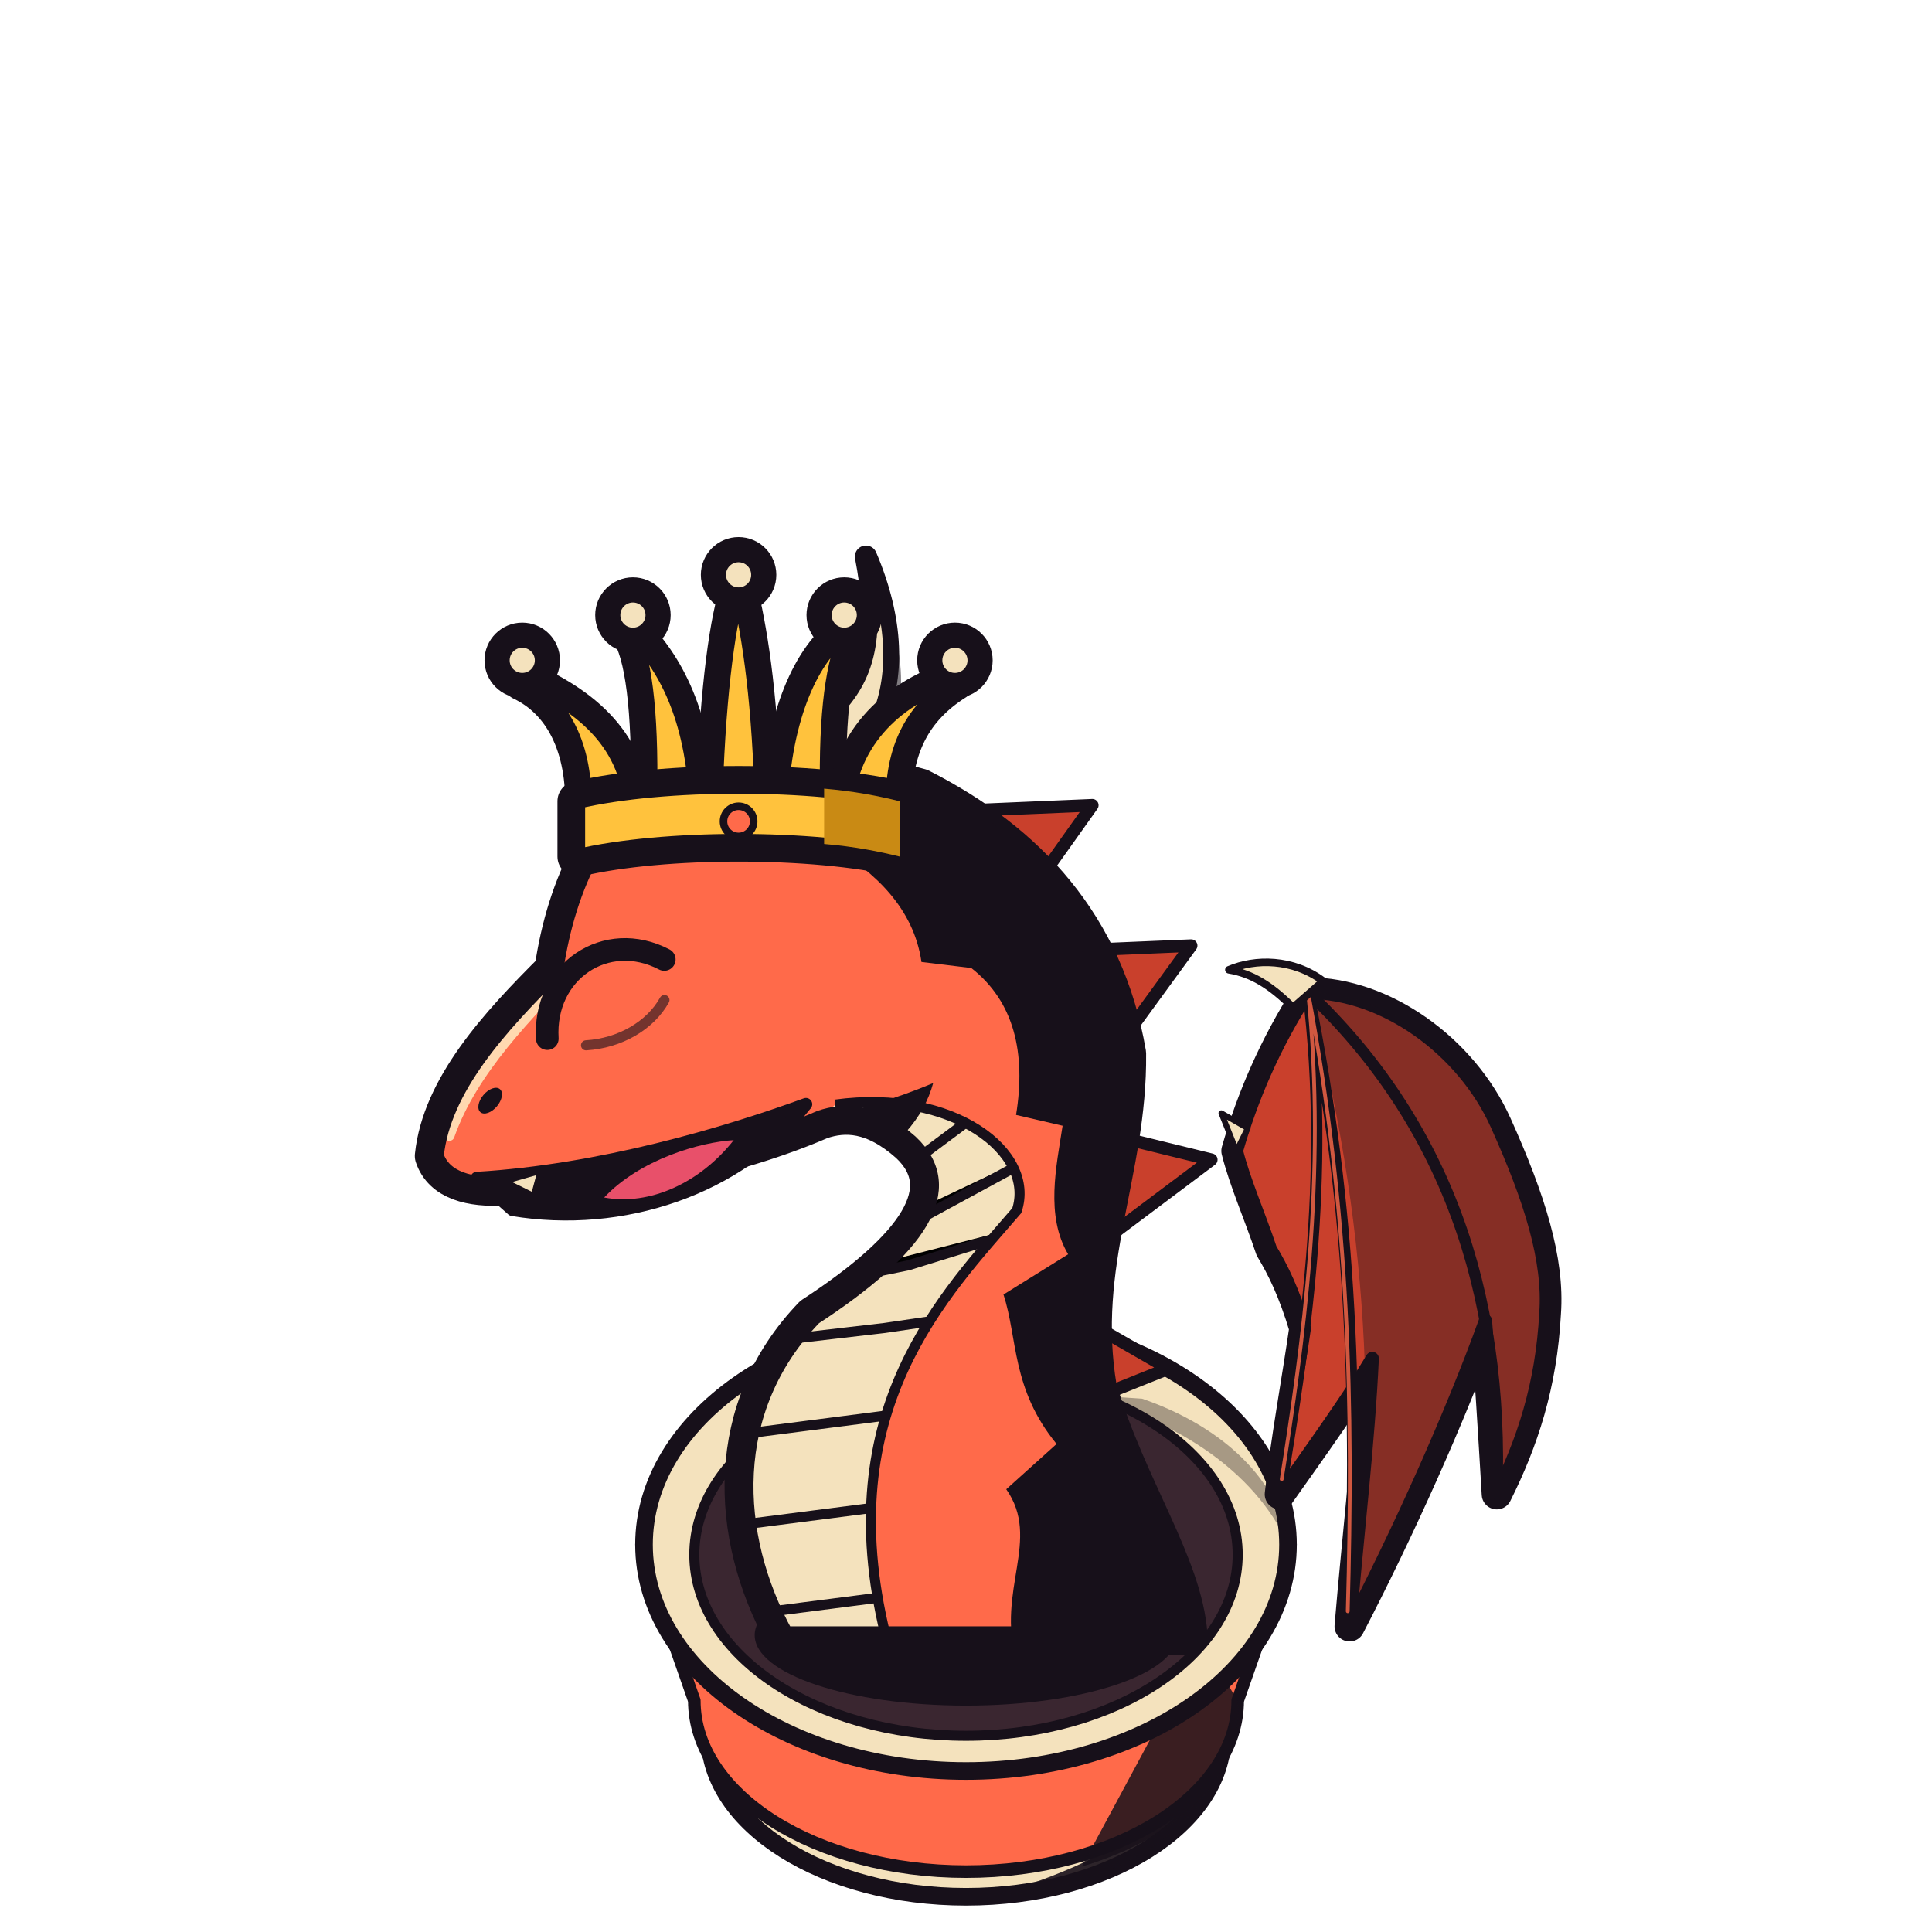
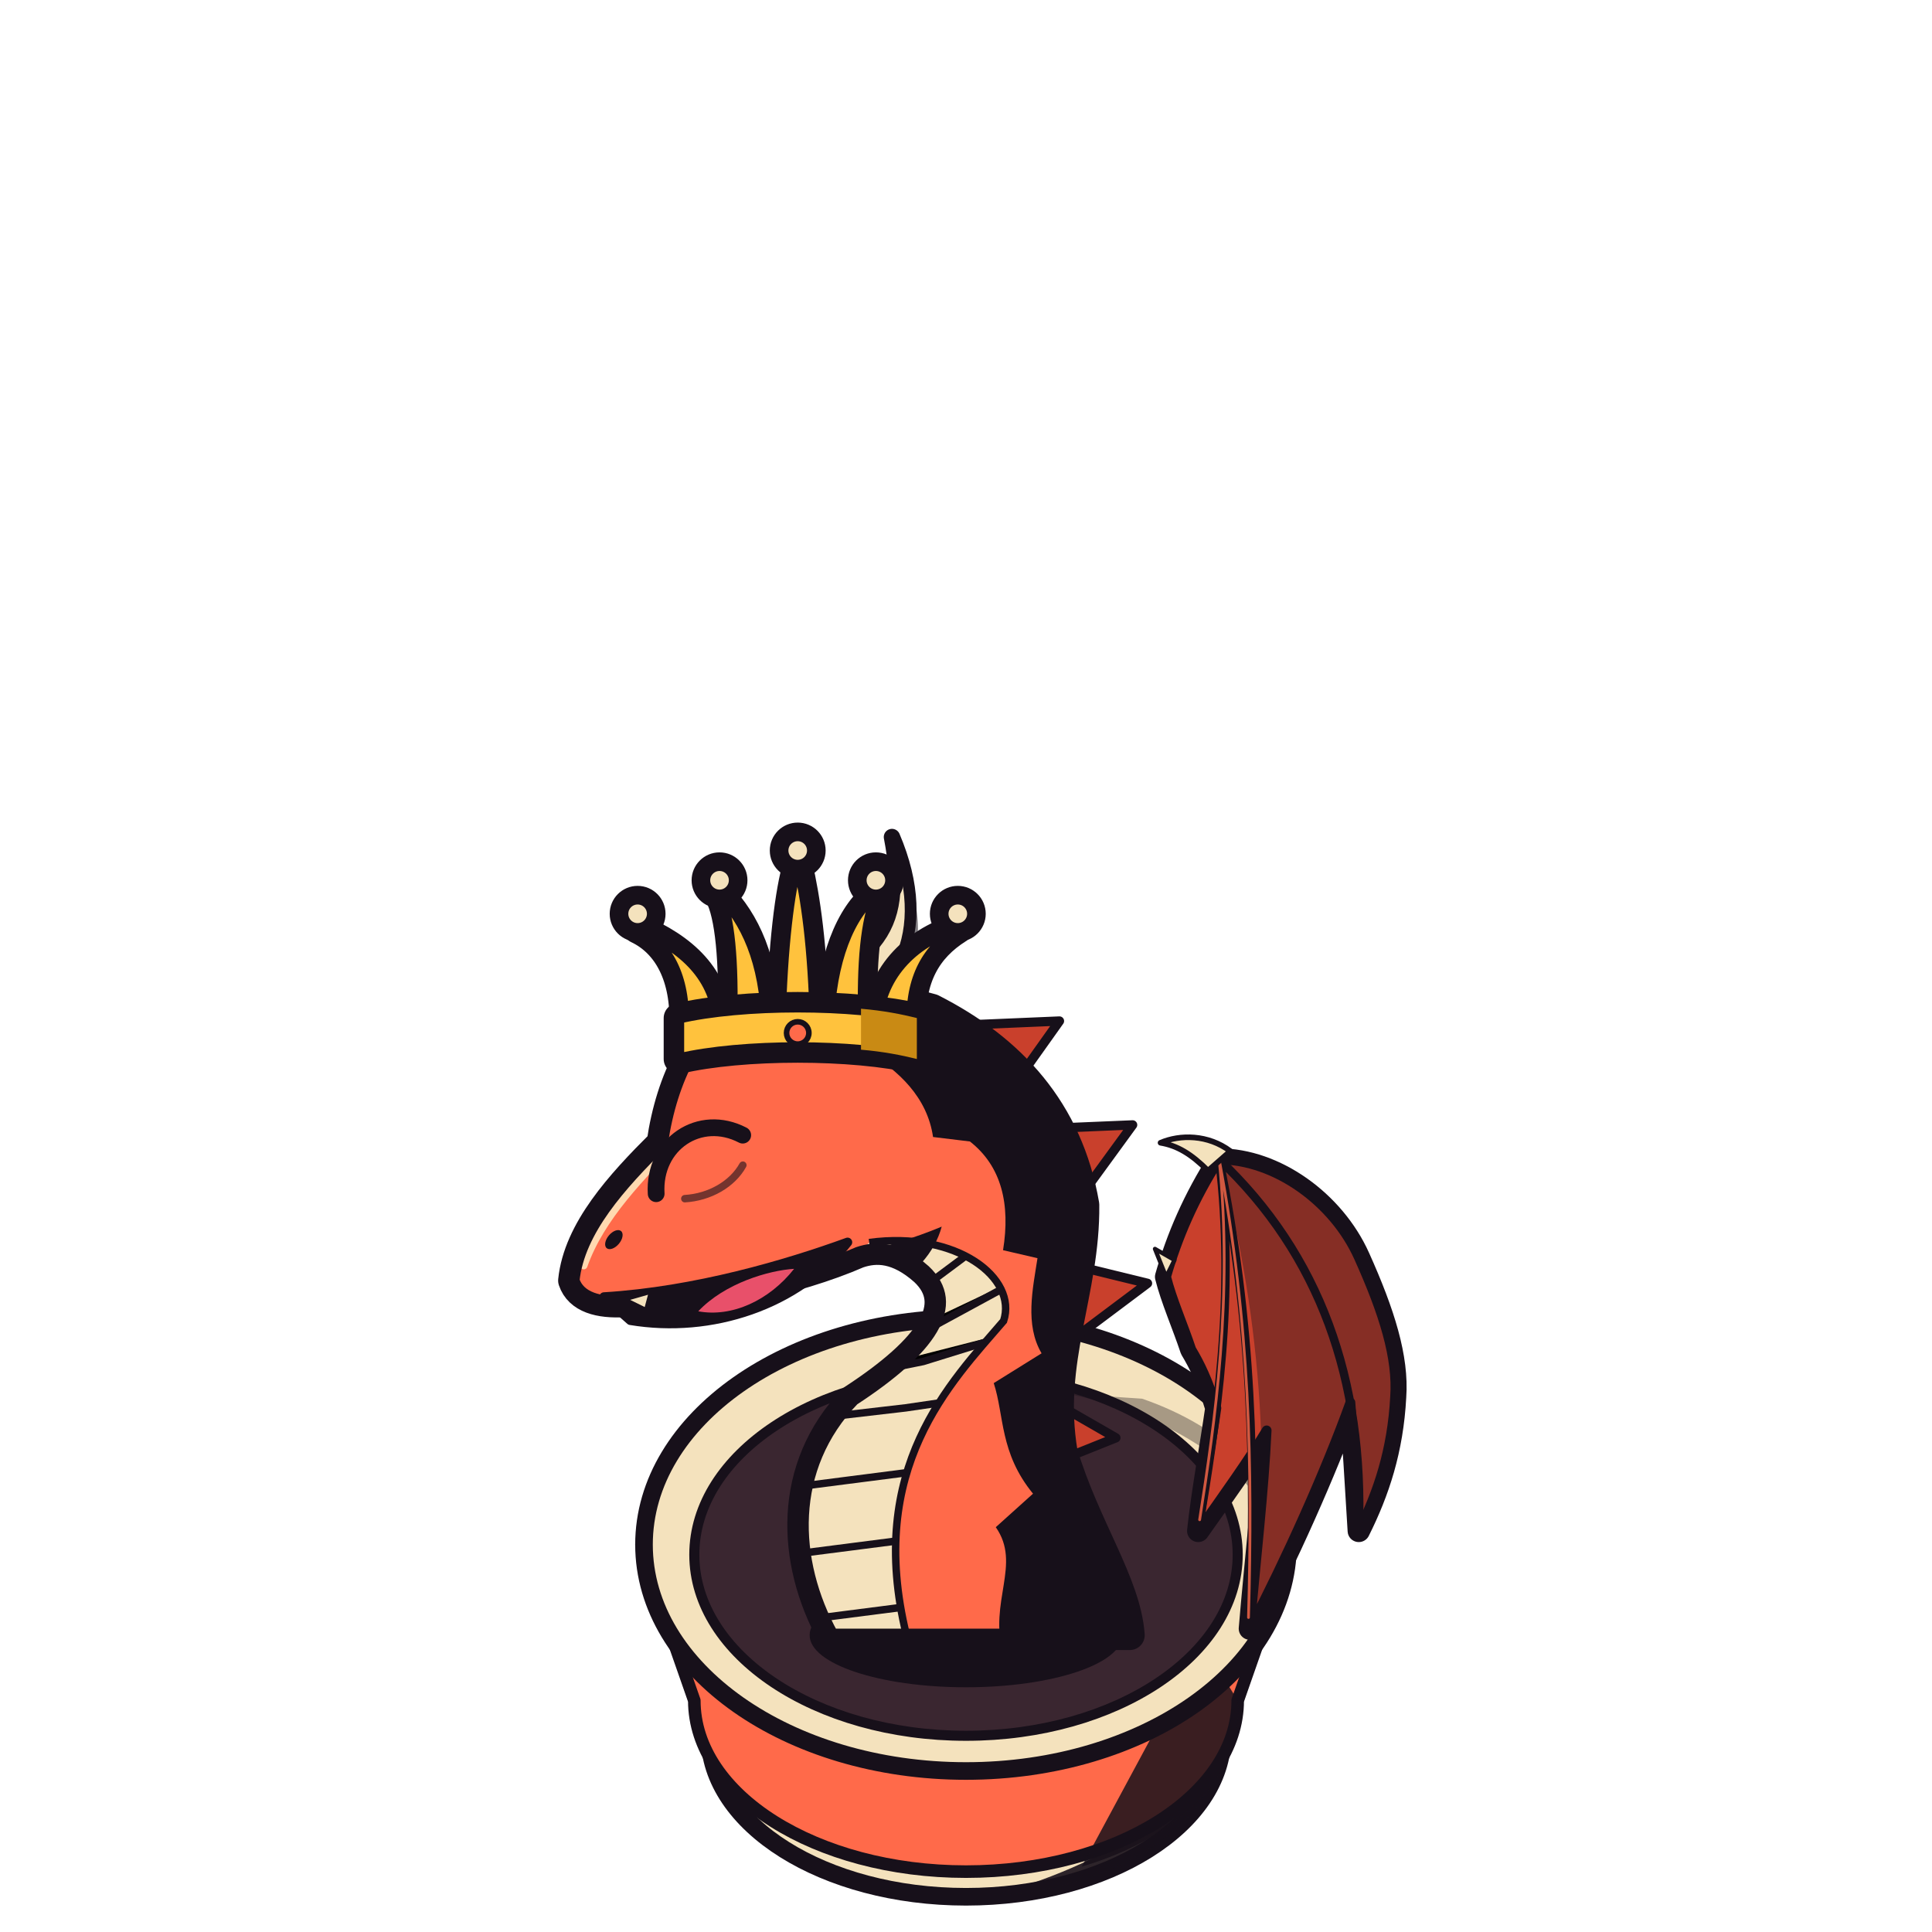
<svg xmlns="http://www.w3.org/2000/svg" viewBox="0 0 768 768" width="768" height="768">
  <path d="M256,614 L282,690 A102,64 0 0 0 486,690 L512,614 Z" fill="#f4e2bd" stroke="#17101a" stroke-width="7" stroke-linejoin="round" />
  <path d="M498,614 L486,690 A102,64 0 0 1 392,754 C440,742 478,716 486,690 Z" fill="#17101a" opacity=".9" />
  <path d="M262,636 L276,676 A108,68 0 0 0 492,676 L506,636 A128,90 0 0 1 262,636 Z" fill="#ff6a4a" stroke="#17101a" stroke-width="5" stroke-linejoin="round" />
  <path d="M470,640 L492,676 A108,68 0 0 1 430,742 L458,690 Z" fill="#17101a" opacity=".85" />
  <ellipse cx="384" cy="614" rx="128" ry="90" fill="#f4e2bd" stroke="#17101a" stroke-width="7" />
  <ellipse cx="384" cy="618" rx="108" ry="72" fill="#3a2630" stroke="#17101a" stroke-width="4" />
  <path d="M424,554 A128,90 0 0 1 512,614 A108,72 0 0 0 454,556 Z" fill="#17101a" opacity=".35" />
-   <ellipse cx="384" cy="650" rx="84" ry="28" fill="#17101a" />
-   <g transform="translate(478 618) scale(0.75) translate(-452 -560)">
-     <path d="M508,262 C548,262 590,292 608,332 C626,372 636,404 634,432 C632,470 622,500 608,528 C606,494 604,462 602,436 C584,486 556,548 530,598 C534,550 540,500 542,456 C530,476 510,504 493,528 C496,500 502,468 506,440 C500,420 494,408 488,398 C482,380 474,362 470,346 C478,318 490,290 508,262 Z" fill="none" stroke="#17101a" stroke-width="16" stroke-linejoin="round" />
-     <path d="M508,262 C548,262 590,292 608,332 C626,372 636,404 634,432 C632,470 622,500 608,528 C606,494 604,462 602,436 C584,486 556,548 530,598 C534,550 540,500 542,456 C530,476 510,504 493,528 C496,500 502,468 506,440 C500,420 494,408 488,398 C482,380 474,362 470,346 C478,318 490,290 508,262 Z" fill="#c9402c" stroke="#17101a" stroke-width="7" stroke-linejoin="round" />
-     <path d="M508,262 C548,262 590,292 608,332 C626,372 636,404 634,432 C632,470 622,500 608,528 C606,494 604,462 602,436 C584,486 556,548 530,598 C546,500 540,380 508,262 Z" fill="#17101a" opacity=".38" />
-     <path d="M508,262 C532,380 534,480 530,598 M508,262 C520,360 506,450 493,528 M508,262 C580,330 612,420 608,528" fill="none" stroke="#17101a" stroke-width="6" stroke-linecap="round" />
-     <path d="M508,262 C530,380 532,480 529,590 M508,262 C518,360 505,450 494,520" fill="none" stroke="#ff6a4a" stroke-width="2" stroke-linecap="round" opacity=".8" />
-     <path d="M470,346 L462,326 L476,334 Z" fill="#f4e2bd" stroke="#17101a" stroke-width="3" stroke-linejoin="round" />
-     <path d="M500,270 C488,258 478,252 466,250 C480,244 500,244 516,256 Z" fill="#f4e2bd" stroke="#17101a" stroke-width="4" stroke-linejoin="round" />
-   </g>
-   <path d="M382.4,322.3 L434.2,320.1 L404.9,361.3 Z" fill="#c9402c" stroke="#17101a" stroke-width="5" stroke-linejoin="round" />
-   <path d="M426.0,377.9 L473.5,375.9 L446.4,413.1 Z" fill="#c9402c" stroke="#17101a" stroke-width="5" stroke-linejoin="round" />
-   <path d="M441.0,451.1 L481.5,461.0 L443.5,489.5 Z" fill="#c9402c" stroke="#17101a" stroke-width="5" stroke-linejoin="round" />
-   <path d="M431.8,525.2 L464.5,544.0 L430.0,557.8 Z" fill="#c9402c" stroke="#17101a" stroke-width="5" stroke-linejoin="round" />
-   <clipPath id="c5">
-     <path d="M172.9,459.5 C175.7,432.4 198.4,407.7 220.4,385.8 C225.5,350.6 240.0,323.7 264.0,305.2 C287.2,289.5 315.0,289.6 335.7,305.4 L365.7,313.5 C408.2,335.1 438.9,368.2 447.6,418.8 C448.1,466.0 427.6,502.3 436.0,552.0 C448.0,592.0 470.0,622.0 472.0,650.0 L312.0,650.0 C290.0,610.0 288.0,560.0 323.3,523.3 C365.1,496.0 380.9,472.5 361.6,454.4 C347.4,441.8 335.8,441.6 326.1,444.9 C292.9,459.4 241.6,470.6 200.5,471.2 C187.1,472.0 176.1,469.1 172.9,459.5 Z" />
-   </clipPath>
-   <path d="M172.9,459.5 C175.7,432.4 198.4,407.7 220.4,385.8 C225.5,350.6 240.0,323.7 264.0,305.2 C287.2,289.5 315.0,289.6 335.7,305.4 L365.7,313.5 C408.2,335.1 438.9,368.2 447.6,418.8 C448.1,466.0 427.6,502.3 436.0,552.0 C448.0,592.0 470.0,622.0 472.0,650.0 L312.0,650.0 C290.0,610.0 288.0,560.0 323.3,523.3 C365.1,496.0 380.9,472.5 361.6,454.4 C347.4,441.8 335.8,441.6 326.1,444.9 C292.9,459.4 241.6,470.6 200.5,471.2 C187.1,472.0 176.1,469.1 172.9,459.5 Z" fill="none" stroke="#17101a" stroke-width="16" stroke-linejoin="round" />
-   <path d="M172.9,459.5 C175.7,432.4 198.4,407.7 220.4,385.8 C225.5,350.6 240.0,323.7 264.0,305.2 C287.2,289.5 315.0,289.6 335.7,305.4 L365.7,313.5 C408.2,335.1 438.9,368.2 447.6,418.8 C448.1,466.0 427.6,502.3 436.0,552.0 C448.0,592.0 470.0,622.0 472.0,650.0 L312.0,650.0 C290.0,610.0 288.0,560.0 323.3,523.3 C365.1,496.0 380.9,472.5 361.6,454.4 C347.4,441.8 335.8,441.6 326.1,444.9 C292.9,459.4 241.6,470.6 200.5,471.2 C187.1,472.0 176.1,469.1 172.9,459.5 Z" fill="#ff6a4a" />
-   <g clip-path="url(#c5)">
-     <clipPath id="c5b">
-       <path d="M312.0,650.0 C290.0,610.0 288.0,560.0 323.3,523.3 C365.1,496.0 380.9,472.5 361.6,454.4 C347.4,441.8 335.8,441.6 326.1,444.9 L332.0,439.1 C379.1,432.7 411.8,458.2 404.2,481.2 C375.6,514.5 330.0,560.0 352.0,650.0 Z" />
+   <g transform="translate(384 650) scale(0.74) translate(-384 -650)">
+     <ellipse cx="384" cy="650" rx="84" ry="28" fill="#17101a" />
+     <g transform="translate(478 618) scale(0.75) translate(-452 -560)">
+       <path d="M508,262 C548,262 590,292 608,332 C626,372 636,404 634,432 C632,470 622,500 608,528 C606,494 604,462 602,436 C584,486 556,548 530,598 C534,550 540,500 542,456 C530,476 510,504 493,528 C496,500 502,468 506,440 C500,420 494,408 488,398 C482,380 474,362 470,346 C478,318 490,290 508,262 Z" fill="none" stroke="#17101a" stroke-width="16" stroke-linejoin="round" />
+       <path d="M508,262 C548,262 590,292 608,332 C626,372 636,404 634,432 C632,470 622,500 608,528 C606,494 604,462 602,436 C584,486 556,548 530,598 C534,550 540,500 542,456 C530,476 510,504 493,528 C496,500 502,468 506,440 C500,420 494,408 488,398 C482,380 474,362 470,346 C478,318 490,290 508,262 Z" fill="#c9402c" stroke="#17101a" stroke-width="7" stroke-linejoin="round" />
+       <path d="M508,262 C548,262 590,292 608,332 C626,372 636,404 634,432 C632,470 622,500 608,528 C606,494 604,462 602,436 C584,486 556,548 530,598 C546,500 540,380 508,262 Z" fill="#17101a" opacity=".38" />
+       <path d="M508,262 C532,380 534,480 530,598 M508,262 C520,360 506,450 493,528 M508,262 C580,330 612,420 608,528" fill="none" stroke="#17101a" stroke-width="6" stroke-linecap="round" />
+       <path d="M508,262 C530,380 532,480 529,590 M508,262 C518,360 505,450 494,520" fill="none" stroke="#ff6a4a" stroke-width="2" stroke-linecap="round" opacity=".8" />
+       <path d="M470,346 L462,326 L476,334 Z" fill="#f4e2bd" stroke="#17101a" stroke-width="3" stroke-linejoin="round" />
+       <path d="M500,270 C488,258 478,252 466,250 C480,244 500,244 516,256 Z" fill="#f4e2bd" stroke="#17101a" stroke-width="4" stroke-linejoin="round" />
+     </g>
+     <path d="M382.4,322.3 L434.2,320.1 L404.9,361.3 Z" fill="#c9402c" stroke="#17101a" stroke-width="5" stroke-linejoin="round" />
+     <path d="M426.0,377.9 L473.5,375.9 L446.4,413.1 Z" fill="#c9402c" stroke="#17101a" stroke-width="5" stroke-linejoin="round" />
+     <path d="M441.0,451.1 L481.5,461.0 L443.5,489.5 Z" fill="#c9402c" stroke="#17101a" stroke-width="5" stroke-linejoin="round" />
+     <path d="M431.8,525.2 L464.5,544.0 L430.0,557.8 Z" fill="#c9402c" stroke="#17101a" stroke-width="5" stroke-linejoin="round" />
+     <clipPath id="c5">
+       <path d="M172.9,459.5 C175.7,432.4 198.4,407.7 220.4,385.8 C225.5,350.6 240.0,323.7 264.0,305.2 C287.2,289.5 315.0,289.6 335.7,305.4 L365.7,313.5 C408.2,335.1 438.9,368.2 447.6,418.8 C448.1,466.0 427.6,502.3 436.0,552.0 C448.0,592.0 470.0,622.0 472.0,650.0 L312.0,650.0 C290.0,610.0 288.0,560.0 323.3,523.3 C365.1,496.0 380.9,472.5 361.6,454.4 C347.4,441.8 335.8,441.6 326.1,444.9 C292.9,459.4 241.6,470.6 200.5,471.2 C187.1,472.0 176.1,469.1 172.9,459.5 Z" />
    </clipPath>
-     <path d="M312.0,650.0 C290.0,610.0 288.0,560.0 323.3,523.3 C365.1,496.0 380.9,472.5 361.6,454.4 C347.4,441.8 335.8,441.6 326.1,444.9 L332.0,439.1 C379.1,432.7 411.8,458.2 404.2,481.2 C375.6,514.5 330.0,560.0 352.0,650.0 Z" fill="#f4e2bd" />
-     <g clip-path="url(#c5b)" stroke="#17101a" stroke-width="4">
-       <path d="M297.3,506.3 L355.5,467.4 L411.9,425.4" />
-       <path d="M298.0,512.4 L364.0,485.4 L426.4,451.5" />
-       <path d="M289.2,517.5 L361.0,503.0 L431.0,481.3" />
-       <path d="M280.2,536.2 L351.6,527.9 L423.8,517.3" />
-       <path d="M280.0,572.0 L350.0,563.0 L420.0,554.0" />
-       <path d="M280.0,608.0 L350.0,599.0 L420.0,590.0" />
-       <path d="M280.0,644.0 L350.0,635.0 L420.0,626.0" />
-     </g>
-     <path d="M332.0,439.1 C379.1,432.7 411.8,458.2 404.2,481.2 C375.6,514.5 330.0,560.0 352.0,650.0" fill="none" stroke="#17101a" stroke-width="4" />
-     <path d="M276.3,286.6 L404.5,212.6 L448.5,288.8 L488.5,358.1 L527.7,451.3 L520.0,560.0 L520.0,660.0 L404.0,660.0 C396.0,632.0 414.0,612.0 400.0,592.0 L420.0,574.0 C402.0,552.0 404.6,532.0 398.9,514.6 L424.6,498.6 C415.5,483.2 419.9,463.8 422.4,447.5 L403.9,443.2 C407.9,418.5 403.1,398.1 386.1,384.8 L366.3,382.4 C363.2,361.1 348.0,346.8 330.3,336.2 C326.5,317.6 298.7,301.4 276.3,286.6 Z" fill="#17101a" />
-     <g transform="translate(44 0) rotate(-30 404 520)">
-       <path d="M336,394 C300,390 250,374 214,354 C230,374 290,402 336,418 C356,420 372,414 382,404 C366,402 350,398 336,394 Z" fill="#17101a" />
-       <path d="M205,326 C226,308 256,300 284,292" fill="none" stroke="#ffd9b0" stroke-width="4" stroke-linecap="round" />
-     </g>
-   </g>
-   <path d="M172.9,459.5 C175.7,432.4 198.4,407.7 220.4,385.8 C225.5,350.6 240.0,323.7 264.0,305.2 C287.2,289.5 315.0,289.6 335.7,305.4 L365.7,313.5 C408.2,335.1 438.9,368.2 447.6,418.8 C448.1,466.0 427.6,502.3 436.0,552.0 C448.0,592.0 470.0,622.0 472.0,650.0 L312.0,650.0 C290.0,610.0 288.0,560.0 323.3,523.3 C365.1,496.0 380.9,472.5 361.6,454.4 C347.4,441.8 335.8,441.6 326.1,444.9 C292.9,459.4 241.6,470.6 200.5,471.2 C187.1,472.0 176.1,469.1 172.9,459.5 Z" fill="none" stroke="#17101a" stroke-width="7" stroke-linejoin="round" />
-   <g transform="translate(44 0) rotate(-30 404 520)">
-     <g transform="translate(284,304)">
-       <g transform="scale(1)">
-         <path d="M-26,8 C-14,-16 16,-18 30,4" fill="none" stroke="#17101a" stroke-width="9" stroke-linecap="round" />
-         <path d="M-14,18 C-2,24 12,24 22,18" fill="none" stroke="#17101a" stroke-width="4" stroke-linecap="round" opacity=".6" />
+     <path d="M172.9,459.5 C175.7,432.4 198.4,407.7 220.4,385.8 C225.5,350.6 240.0,323.7 264.0,305.2 C287.2,289.5 315.0,289.6 335.7,305.4 L365.7,313.5 C408.2,335.1 438.9,368.2 447.6,418.8 C448.1,466.0 427.6,502.3 436.0,552.0 C448.0,592.0 470.0,622.0 472.0,650.0 L312.0,650.0 C290.0,610.0 288.0,560.0 323.3,523.3 C365.1,496.0 380.9,472.5 361.6,454.4 C347.4,441.8 335.8,441.6 326.1,444.9 C292.9,459.4 241.6,470.6 200.5,471.2 C187.1,472.0 176.1,469.1 172.9,459.5 Z" fill="none" stroke="#17101a" stroke-width="16" stroke-linejoin="round" />
+     <path d="M172.9,459.5 C175.7,432.4 198.4,407.7 220.4,385.8 C225.5,350.6 240.0,323.7 264.0,305.2 C287.2,289.5 315.0,289.6 335.7,305.4 L365.7,313.5 C408.2,335.1 438.9,368.2 447.6,418.8 C448.1,466.0 427.6,502.3 436.0,552.0 C448.0,592.0 470.0,622.0 472.0,650.0 L312.0,650.0 C290.0,610.0 288.0,560.0 323.3,523.3 C365.1,496.0 380.9,472.5 361.6,454.4 C347.4,441.8 335.8,441.6 326.1,444.9 C292.9,459.4 241.6,470.6 200.5,471.2 C187.1,472.0 176.1,469.1 172.9,459.5 Z" fill="#ff6a4a" />
+     <g clip-path="url(#c5)">
+       <clipPath id="c5b">
+         <path d="M312.0,650.0 C290.0,610.0 288.0,560.0 323.3,523.3 C365.1,496.0 380.9,472.5 361.6,454.4 C347.4,441.8 335.8,441.6 326.1,444.9 L332.0,439.1 C379.1,432.7 411.8,458.2 404.2,481.2 C375.6,514.5 330.0,560.0 352.0,650.0 Z" />
+       </clipPath>
+       <path d="M312.0,650.0 C290.0,610.0 288.0,560.0 323.3,523.3 C365.1,496.0 380.9,472.5 361.6,454.4 C347.4,441.8 335.8,441.6 326.1,444.9 L332.0,439.1 C379.1,432.7 411.8,458.2 404.2,481.2 C375.6,514.5 330.0,560.0 352.0,650.0 Z" fill="#f4e2bd" />
+       <g clip-path="url(#c5b)" stroke="#17101a" stroke-width="4">
+         <path d="M297.3,506.3 L355.5,467.4 L411.9,425.4" />
+         <path d="M298.0,512.4 L364.0,485.4 L426.4,451.5" />
+         <path d="M289.2,517.5 L361.0,503.0 L431.0,481.3" />
+         <path d="M280.2,536.2 L351.6,527.9 L423.8,517.3" />
+         <path d="M280.0,572.0 L350.0,563.0 L420.0,554.0" />
+         <path d="M280.0,608.0 L350.0,599.0 L420.0,590.0" />
+         <path d="M280.0,644.0 L350.0,635.0 L420.0,626.0" />
+       </g>
+       <path d="M332.0,439.1 C379.1,432.7 411.8,458.2 404.2,481.2 C375.6,514.5 330.0,560.0 352.0,650.0" fill="none" stroke="#17101a" stroke-width="4" />
+       <path d="M276.3,286.6 L404.5,212.6 L448.5,288.8 L488.5,358.1 L527.7,451.3 L520.0,560.0 L520.0,660.0 L404.0,660.0 C396.0,632.0 414.0,612.0 400.0,592.0 L420.0,574.0 C402.0,552.0 404.6,532.0 398.9,514.6 L424.6,498.6 C415.5,483.2 419.9,463.8 422.4,447.5 L403.9,443.2 C407.9,418.5 403.1,398.1 386.1,384.8 L366.3,382.4 C363.2,361.1 348.0,346.8 330.3,336.2 C326.5,317.6 298.7,301.4 276.3,286.6 Z" fill="#17101a" />
+       <g transform="translate(44 0) rotate(-30 404 520)">
+         <path d="M336,394 C300,390 250,374 214,354 C230,374 290,402 336,418 C356,420 372,414 382,404 C366,402 350,398 336,394 Z" fill="#17101a" />
+         <path d="M205,326 C226,308 256,300 284,292" fill="none" stroke="#ffd9b0" stroke-width="4" stroke-linecap="round" />
      </g>
    </g>
-     <ellipse cx="226" cy="322" rx="6" ry="3.5" fill="#17101a" transform="rotate(-20 226 322)" />
-     <path d="M206,346 C250,368 300,380 334,386 C294,402 246,392 212,364 Z" fill="#17101a" stroke="#17101a" stroke-width="5" stroke-linejoin="round" />
-     <path d="M246,378 C266,372 290,378 302,384 C282,392 260,390 246,378 Z" fill="#e8506a" />
-     <path d="M214,352 L222,364 L230,356 Z" fill="#f4e2bd" stroke="#17101a" stroke-width="3" stroke-linejoin="round" />
-   </g>
-   <g transform="translate(44 0) rotate(-30 404 520)">
-     <g transform="translate(392 282) scale(0.55) translate(-392 -282)">
-       <path d="M362,266 C392,246 428,244 456,234 C488,222 506,196 522,150 C516,200 496,236 468,256 C442,274 420,286 404,294 Z" fill="none" stroke="#17101a" stroke-width="16" stroke-linejoin="round" />
-       <path d="M362,266 C392,246 428,244 456,234 C488,222 506,196 522,150 C516,200 496,236 468,256 C442,274 420,286 404,294 Z" fill="#f4e2bd" stroke="#17101a" stroke-width="7" stroke-linejoin="round" />
-       <path d="M468,256 C496,236 516,200 522,150 C518,212 500,252 472,270 C448,284 424,292 404,294 C428,282 448,270 468,256 Z" fill="#17101a" opacity=".55" />
+     <path d="M172.9,459.5 C175.7,432.4 198.4,407.7 220.4,385.8 C225.5,350.6 240.0,323.7 264.0,305.2 C287.2,289.5 315.0,289.6 335.7,305.4 L365.7,313.5 C408.2,335.1 438.9,368.2 447.6,418.8 C448.1,466.0 427.6,502.3 436.0,552.0 C448.0,592.0 470.0,622.0 472.0,650.0 L312.0,650.0 C290.0,610.0 288.0,560.0 323.3,523.3 C365.1,496.0 380.9,472.5 361.6,454.4 C347.4,441.8 335.8,441.6 326.1,444.9 C292.9,459.4 241.6,470.6 200.5,471.2 C187.1,472.0 176.1,469.1 172.9,459.5 Z" fill="none" stroke="#17101a" stroke-width="7" stroke-linejoin="round" />
+     <g transform="translate(44 0) rotate(-30 404 520)">
+       <g transform="translate(284,304)">
+         <g transform="scale(1)">
+           <path d="M-26,8 C-14,-16 16,-18 30,4" fill="none" stroke="#17101a" stroke-width="9" stroke-linecap="round" />
+           <path d="M-14,18 C-2,24 12,24 22,18" fill="none" stroke="#17101a" stroke-width="4" stroke-linecap="round" opacity=".6" />
+         </g>
+       </g>
+       <ellipse cx="226" cy="322" rx="6" ry="3.5" fill="#17101a" transform="rotate(-20 226 322)" />
+       <path d="M206,346 C250,368 300,380 334,386 C294,402 246,392 212,364 Z" fill="#17101a" stroke="#17101a" stroke-width="5" stroke-linejoin="round" />
+       <path d="M246,378 C266,372 290,378 302,384 C282,392 260,390 246,378 Z" fill="#e8506a" />
+       <path d="M214,352 L222,364 L230,356 Z" fill="#f4e2bd" stroke="#17101a" stroke-width="3" stroke-linejoin="round" />
    </g>
-   </g>
-   <g transform="translate(-76.4 50.5)">
-     <g transform="translate(0 6)">
-       <path d="M309,266 C310,240 300.4,221.8 284,214 C308.4,224.4 326,240 327,266 Z" fill="none" stroke="#17101a" stroke-width="16" stroke-linejoin="round" />
-       <path d="M309,266 C310,240 300.4,221.8 284,214 C308.4,224.4 326,240 327,266 Z" fill="#ffc23d" stroke="#17101a" stroke-width="5" stroke-linejoin="round" />
-       <path d="M284,206 m-7,0 a7,7 0 1,0 14,0 a7,7 0 1,0 -14,0" fill="none" stroke="#17101a" stroke-width="16" stroke-linejoin="round" />
-       <path d="M284,206 m-7,0 a7,7 0 1,0 14,0 a7,7 0 1,0 -14,0" fill="#f4e2bd" stroke="#17101a" stroke-width="4" stroke-linejoin="round" />
-       <path d="M335,266 C336,231 333.6,206.5 328,196 C341.6,210 352,231 353,266 Z" fill="none" stroke="#17101a" stroke-width="16" stroke-linejoin="round" />
-       <path d="M335,266 C336,231 333.6,206.5 328,196 C341.6,210 352,231 353,266 Z" fill="#ffc23d" stroke="#17101a" stroke-width="5" stroke-linejoin="round" />
-       <path d="M328,188 m-7,0 a7,7 0 1,0 14,0 a7,7 0 1,0 -14,0" fill="none" stroke="#17101a" stroke-width="16" stroke-linejoin="round" />
-       <path d="M328,188 m-7,0 a7,7 0 1,0 14,0 a7,7 0 1,0 -14,0" fill="#f4e2bd" stroke="#17101a" stroke-width="4" stroke-linejoin="round" />
-       <path d="M361,266 C362,223 366,192.9 370,180 C374,197.2 378,223 379,266 Z" fill="none" stroke="#17101a" stroke-width="16" stroke-linejoin="round" />
-       <path d="M361,266 C362,223 366,192.9 370,180 C374,197.2 378,223 379,266 Z" fill="#ffc23d" stroke="#17101a" stroke-width="5" stroke-linejoin="round" />
-       <path d="M370,172 m-7,0 a7,7 0 1,0 14,0 a7,7 0 1,0 -14,0" fill="none" stroke="#17101a" stroke-width="16" stroke-linejoin="round" />
-       <path d="M370,172 m-7,0 a7,7 0 1,0 14,0 a7,7 0 1,0 -14,0" fill="#f4e2bd" stroke="#17101a" stroke-width="4" stroke-linejoin="round" />
-       <path d="M387,266 C388,231 398.4,206.5 412,196 C406.4,210 404,231 405,266 Z" fill="none" stroke="#17101a" stroke-width="16" stroke-linejoin="round" />
-       <path d="M387,266 C388,231 398.4,206.5 412,196 C406.4,210 404,231 405,266 Z" fill="#ffc23d" stroke="#17101a" stroke-width="5" stroke-linejoin="round" />
-       <path d="M412,188 m-7,0 a7,7 0 1,0 14,0 a7,7 0 1,0 -14,0" fill="none" stroke="#17101a" stroke-width="16" stroke-linejoin="round" />
-       <path d="M412,188 m-7,0 a7,7 0 1,0 14,0 a7,7 0 1,0 -14,0" fill="#f4e2bd" stroke="#17101a" stroke-width="4" stroke-linejoin="round" />
-       <path d="M413,266 C414,240 431.6,221.8 456,214 C439.6,224.4 430,240 431,266 Z" fill="none" stroke="#17101a" stroke-width="16" stroke-linejoin="round" />
-       <path d="M413,266 C414,240 431.6,221.8 456,214 C439.6,224.4 430,240 431,266 Z" fill="#ffc23d" stroke="#17101a" stroke-width="5" stroke-linejoin="round" />
-       <path d="M456,206 m-7,0 a7,7 0 1,0 14,0 a7,7 0 1,0 -14,0" fill="none" stroke="#17101a" stroke-width="16" stroke-linejoin="round" />
-       <path d="M456,206 m-7,0 a7,7 0 1,0 14,0 a7,7 0 1,0 -14,0" fill="#f4e2bd" stroke="#17101a" stroke-width="4" stroke-linejoin="round" />
-       <path d="M306,262 C340,254 400,254 434,262 L434,284 C400,276 340,276 306,284 Z" fill="none" stroke="#17101a" stroke-width="16" stroke-linejoin="round" />
-       <path d="M306,262 C340,254 400,254 434,262 L434,284 C400,276 340,276 306,284 Z" fill="#ffc23d" stroke="#17101a" stroke-width="6" stroke-linejoin="round" />
-       <path d="M404,257 C416,258 426,260 434,262 L434,284 C426,282 416,280 404,279 Z" fill="#c98a14" />
-       <circle cx="370" cy="270" r="6" fill="#ff6a4a" stroke="#17101a" stroke-width="3" />
+     <g transform="translate(44 0) rotate(-30 404 520)">
+       <g transform="translate(392 282) scale(0.55) translate(-392 -282)">
+         <path d="M362,266 C392,246 428,244 456,234 C488,222 506,196 522,150 C516,200 496,236 468,256 C442,274 420,286 404,294 Z" fill="none" stroke="#17101a" stroke-width="16" stroke-linejoin="round" />
+         <path d="M362,266 C392,246 428,244 456,234 C488,222 506,196 522,150 C516,200 496,236 468,256 C442,274 420,286 404,294 Z" fill="#f4e2bd" stroke="#17101a" stroke-width="7" stroke-linejoin="round" />
+         <path d="M468,256 C496,236 516,200 522,150 C518,212 500,252 472,270 C448,284 424,292 404,294 C428,282 448,270 468,256 Z" fill="#17101a" opacity=".55" />
+       </g>
+     </g>
+     <g transform="translate(-76.4 50.5)">
+       <g transform="translate(0 6)">
+         <path d="M309,266 C310,240 300.4,221.8 284,214 C308.4,224.4 326,240 327,266 Z" fill="none" stroke="#17101a" stroke-width="16" stroke-linejoin="round" />
+         <path d="M309,266 C310,240 300.4,221.8 284,214 C308.4,224.4 326,240 327,266 Z" fill="#ffc23d" stroke="#17101a" stroke-width="5" stroke-linejoin="round" />
+         <path d="M284,206 m-7,0 a7,7 0 1,0 14,0 a7,7 0 1,0 -14,0" fill="none" stroke="#17101a" stroke-width="16" stroke-linejoin="round" />
+         <path d="M284,206 m-7,0 a7,7 0 1,0 14,0 a7,7 0 1,0 -14,0" fill="#f4e2bd" stroke="#17101a" stroke-width="4" stroke-linejoin="round" />
+         <path d="M335,266 C336,231 333.6,206.5 328,196 C341.6,210 352,231 353,266 Z" fill="none" stroke="#17101a" stroke-width="16" stroke-linejoin="round" />
+         <path d="M335,266 C336,231 333.6,206.5 328,196 C341.6,210 352,231 353,266 Z" fill="#ffc23d" stroke="#17101a" stroke-width="5" stroke-linejoin="round" />
+         <path d="M328,188 m-7,0 a7,7 0 1,0 14,0 a7,7 0 1,0 -14,0" fill="none" stroke="#17101a" stroke-width="16" stroke-linejoin="round" />
+         <path d="M328,188 m-7,0 a7,7 0 1,0 14,0 a7,7 0 1,0 -14,0" fill="#f4e2bd" stroke="#17101a" stroke-width="4" stroke-linejoin="round" />
+         <path d="M361,266 C362,223 366,192.9 370,180 C374,197.2 378,223 379,266 Z" fill="none" stroke="#17101a" stroke-width="16" stroke-linejoin="round" />
+         <path d="M361,266 C362,223 366,192.9 370,180 C374,197.2 378,223 379,266 Z" fill="#ffc23d" stroke="#17101a" stroke-width="5" stroke-linejoin="round" />
+         <path d="M370,172 m-7,0 a7,7 0 1,0 14,0 a7,7 0 1,0 -14,0" fill="none" stroke="#17101a" stroke-width="16" stroke-linejoin="round" />
+         <path d="M370,172 m-7,0 a7,7 0 1,0 14,0 a7,7 0 1,0 -14,0" fill="#f4e2bd" stroke="#17101a" stroke-width="4" stroke-linejoin="round" />
+         <path d="M387,266 C388,231 398.4,206.5 412,196 C406.4,210 404,231 405,266 Z" fill="none" stroke="#17101a" stroke-width="16" stroke-linejoin="round" />
+         <path d="M387,266 C388,231 398.4,206.5 412,196 C406.4,210 404,231 405,266 Z" fill="#ffc23d" stroke="#17101a" stroke-width="5" stroke-linejoin="round" />
+         <path d="M412,188 m-7,0 a7,7 0 1,0 14,0 a7,7 0 1,0 -14,0" fill="none" stroke="#17101a" stroke-width="16" stroke-linejoin="round" />
+         <path d="M412,188 m-7,0 a7,7 0 1,0 14,0 a7,7 0 1,0 -14,0" fill="#f4e2bd" stroke="#17101a" stroke-width="4" stroke-linejoin="round" />
+         <path d="M413,266 C414,240 431.6,221.8 456,214 C439.6,224.4 430,240 431,266 Z" fill="none" stroke="#17101a" stroke-width="16" stroke-linejoin="round" />
+         <path d="M413,266 C414,240 431.6,221.8 456,214 C439.6,224.4 430,240 431,266 Z" fill="#ffc23d" stroke="#17101a" stroke-width="5" stroke-linejoin="round" />
+         <path d="M456,206 m-7,0 a7,7 0 1,0 14,0 a7,7 0 1,0 -14,0" fill="none" stroke="#17101a" stroke-width="16" stroke-linejoin="round" />
+         <path d="M456,206 m-7,0 a7,7 0 1,0 14,0 a7,7 0 1,0 -14,0" fill="#f4e2bd" stroke="#17101a" stroke-width="4" stroke-linejoin="round" />
+         <path d="M306,262 C340,254 400,254 434,262 L434,284 C400,276 340,276 306,284 Z" fill="none" stroke="#17101a" stroke-width="16" stroke-linejoin="round" />
+         <path d="M306,262 C340,254 400,254 434,262 L434,284 C400,276 340,276 306,284 Z" fill="#ffc23d" stroke="#17101a" stroke-width="6" stroke-linejoin="round" />
+         <path d="M404,257 C416,258 426,260 434,262 L434,284 C426,282 416,280 404,279 Z" fill="#c98a14" />
+         <circle cx="370" cy="270" r="6" fill="#ff6a4a" stroke="#17101a" stroke-width="3" />
+       </g>
    </g>
  </g>
</svg>
